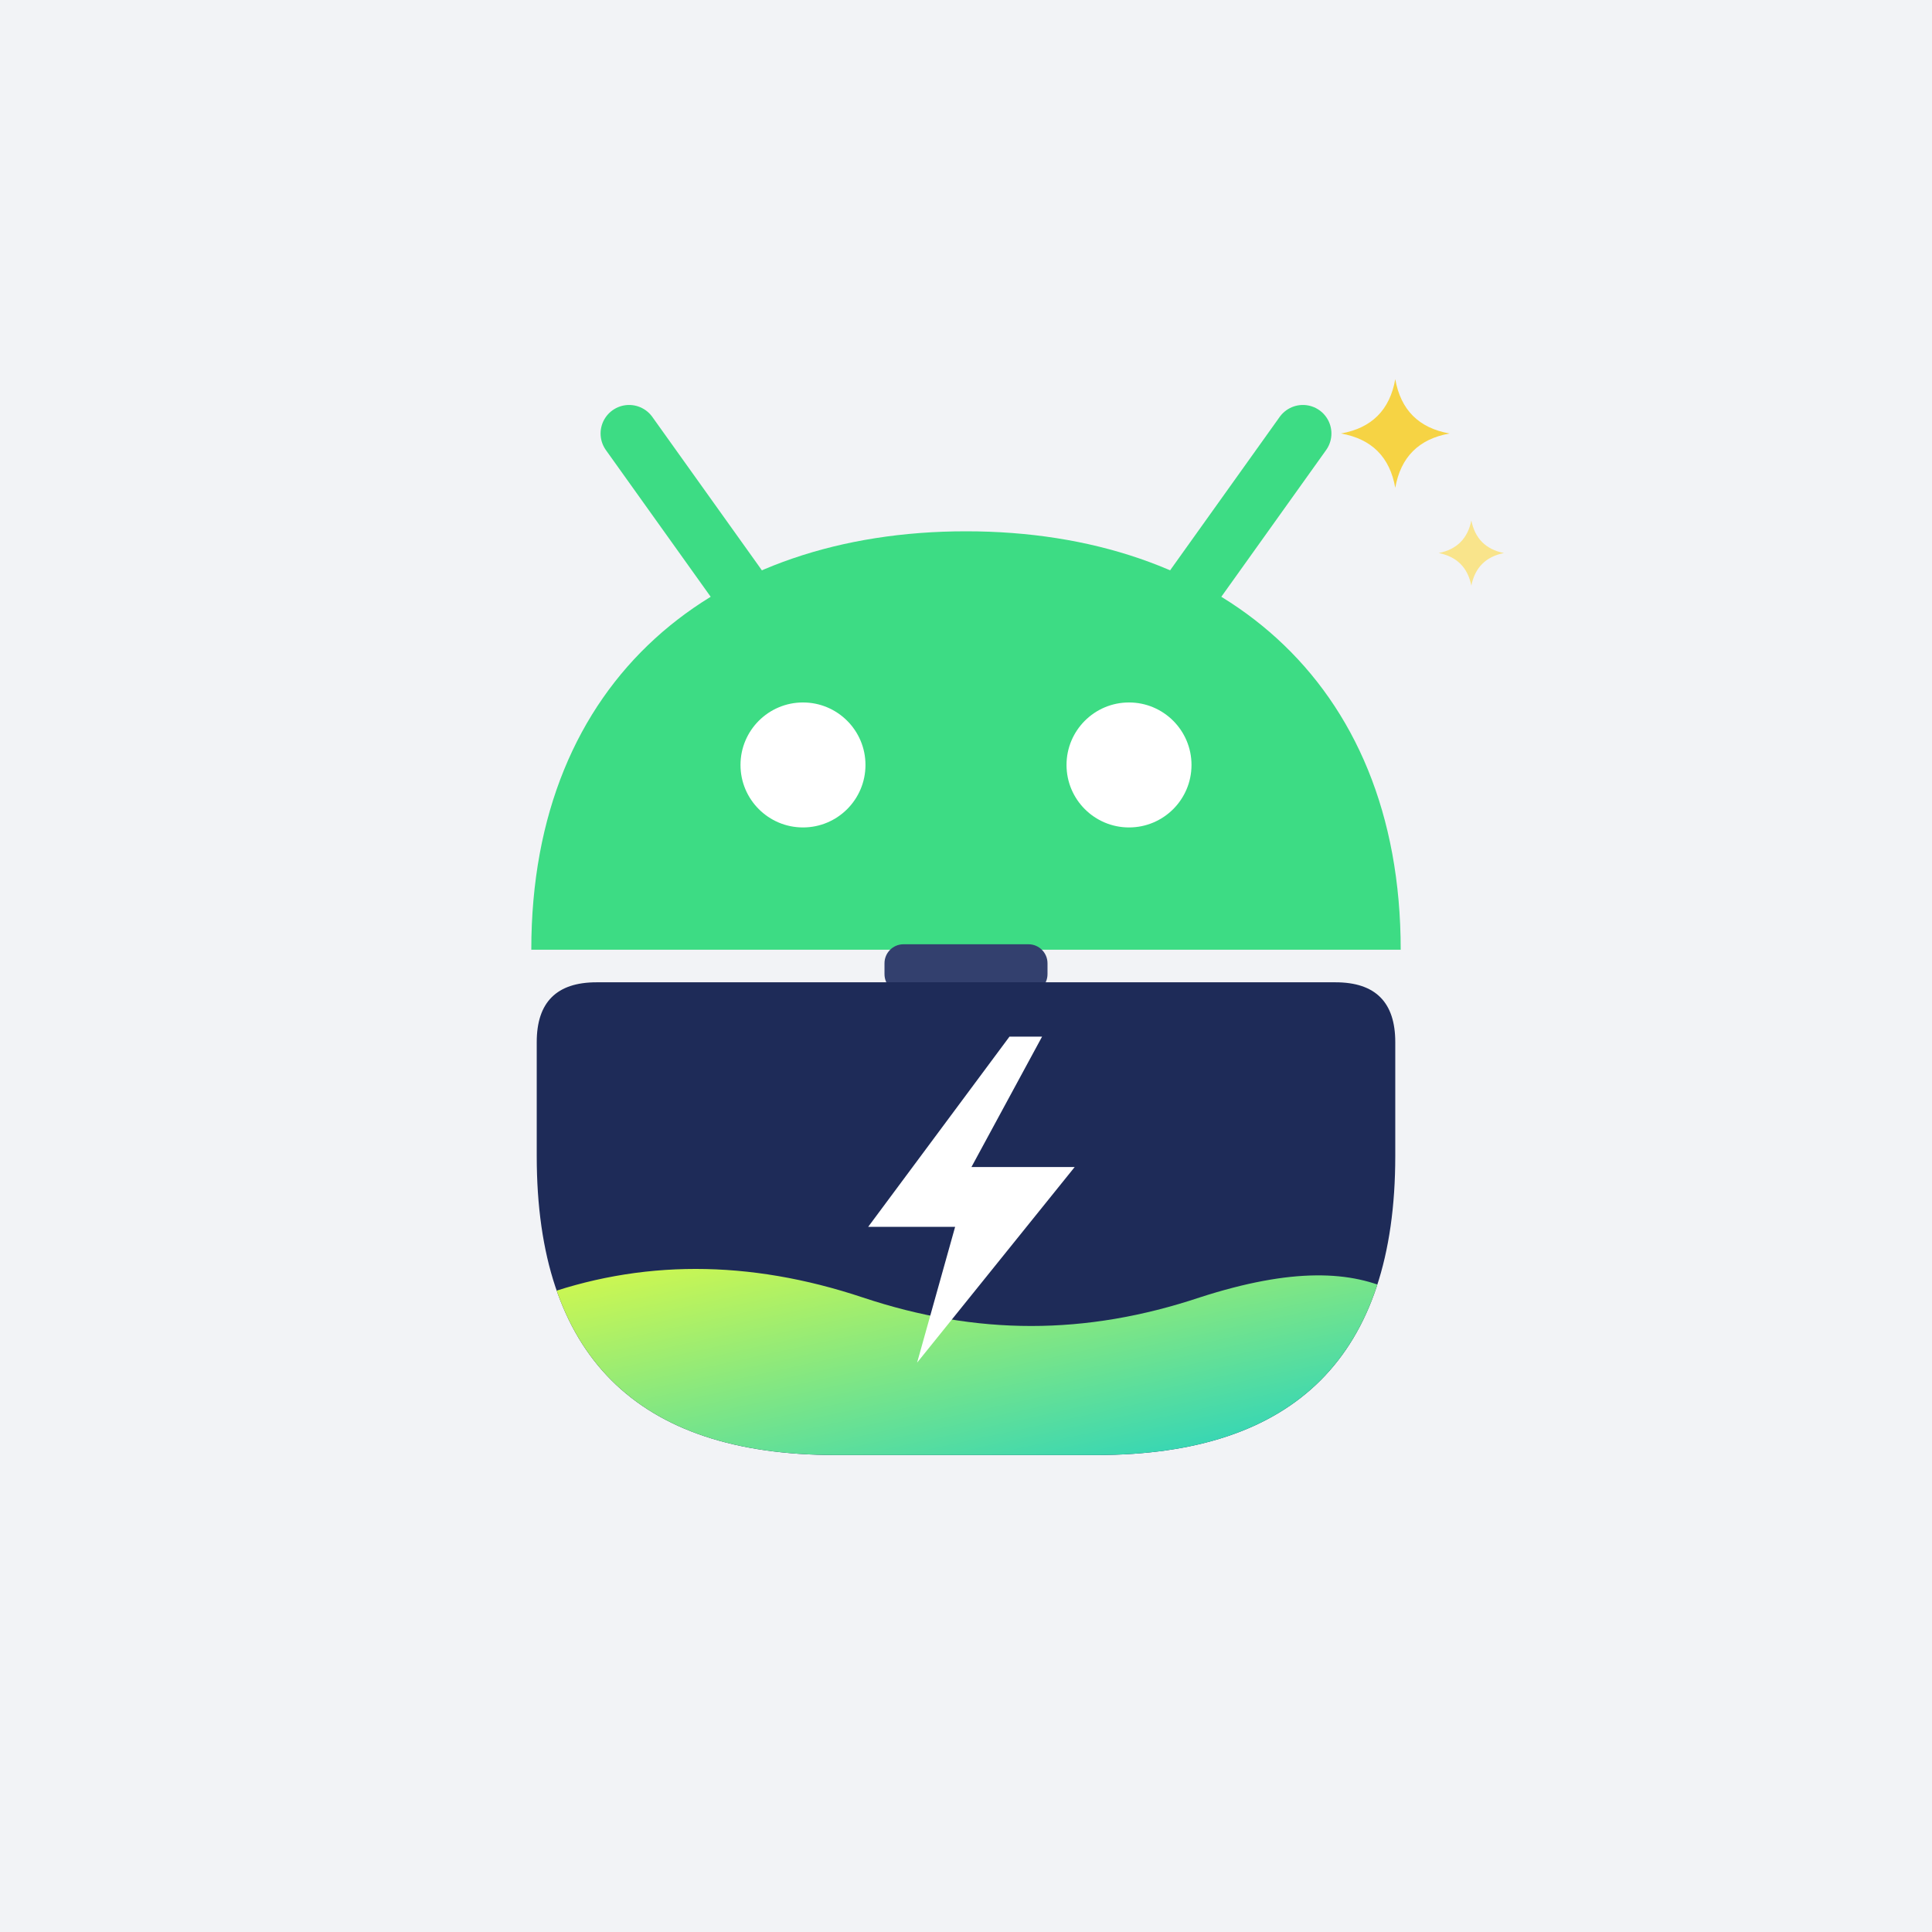
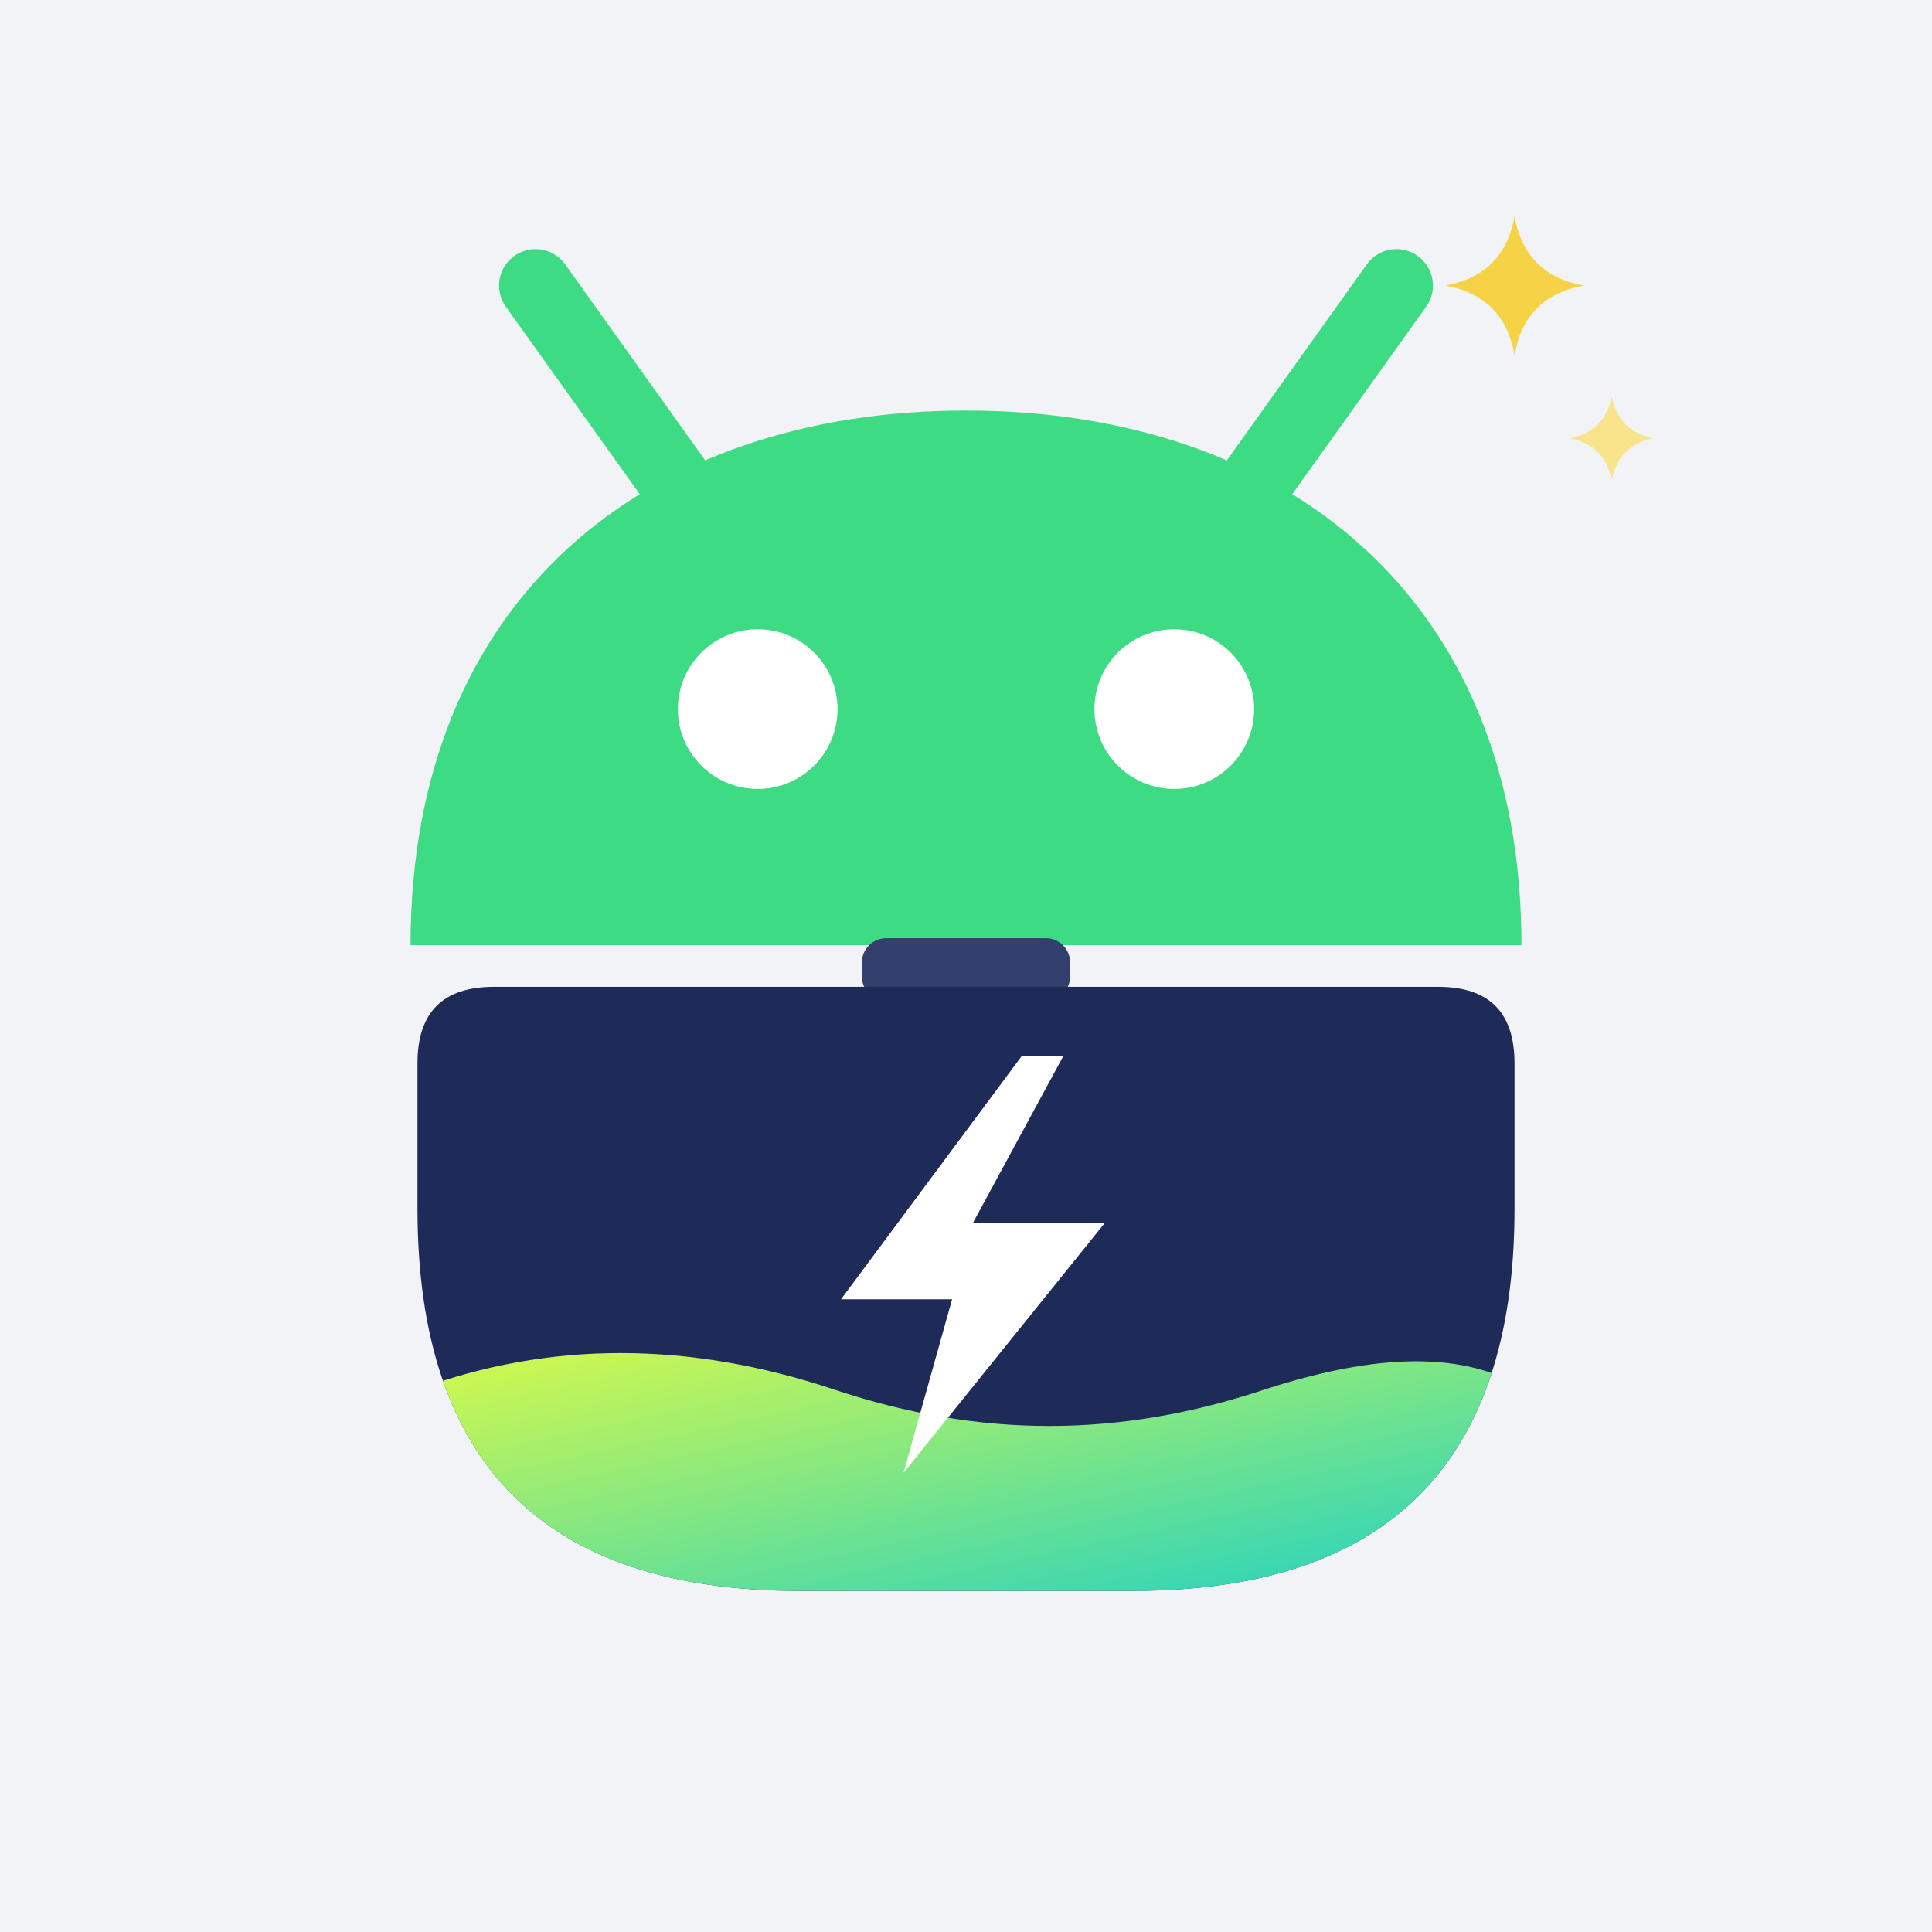
<svg xmlns="http://www.w3.org/2000/svg" viewBox="0 0 512 512">
  <defs>
    <linearGradient id="charge" x1="0" y1="0" x2="1" y2="1">
      <stop offset="0" stop-color="#D6F94B" />
      <stop offset="1" stop-color="#1FD1C4" />
    </linearGradient>
    <clipPath id="bodyClip">
      <path d="M120 262 H392 Q414 262 414 284 V326 Q414 436 304 436 H208 Q98 436 98 326 V284 Q98 262 120 262 Z" />
    </clipPath>
  </defs>
  <rect width="512" height="512" fill="#F2F3F6" />
-   <g transform="translate(256 256) scale(0.72) translate(-256 -256)">
+   <g transform="translate(256 256) scale(0.92) translate(-256 -256)">
    <line x1="172" y1="116" x2="132" y2="60" stroke="#3DDC84" stroke-width="21" stroke-linecap="round" />
    <line x1="340" y1="116" x2="380" y2="60" stroke="#3DDC84" stroke-width="21" stroke-linecap="round" />
    <path d="M96 250 C96 150 164 96 256 96 C348 96 416 150 416 250 Z" fill="#3DDC84" />
    <circle cx="196" cy="182" r="23" fill="#FFFFFF" />
    <circle cx="316" cy="182" r="23" fill="#FFFFFF" />
    <rect x="226" y="248" width="60" height="18" rx="7" fill="#33406E" />
    <path d="M120 262 H392 Q414 262 414 284 V326 Q414 436 304 436 H208 Q98 436 98 326 V284 Q98 262 120 262 Z" fill="#1E2B58" />
    <g clip-path="url(#bodyClip)">
      <path d="M98 378 C136 364 176 364 218 378 C260 392 300 392 342 378 C376 367 398 368 414 376 V436 H98 Z" fill="url(#charge)" />
    </g>
    <path d="M272 282 L220 352 H252 L238 402 L296 330 H258 L284 282 Z" fill="#FFFFFF" />
    <g fill="#F6D344">
      <path d="M414 40 Q417 57 434 60 Q417 63 414 80 Q411 63 394 60 Q411 57 414 40 Z" />
      <path d="M442 92 Q444 102 454 104 Q444 106 442 116 Q440 106 430 104 Q440 102 442 92 Z" fill="#F9E48B" />
    </g>
  </g>
</svg>
